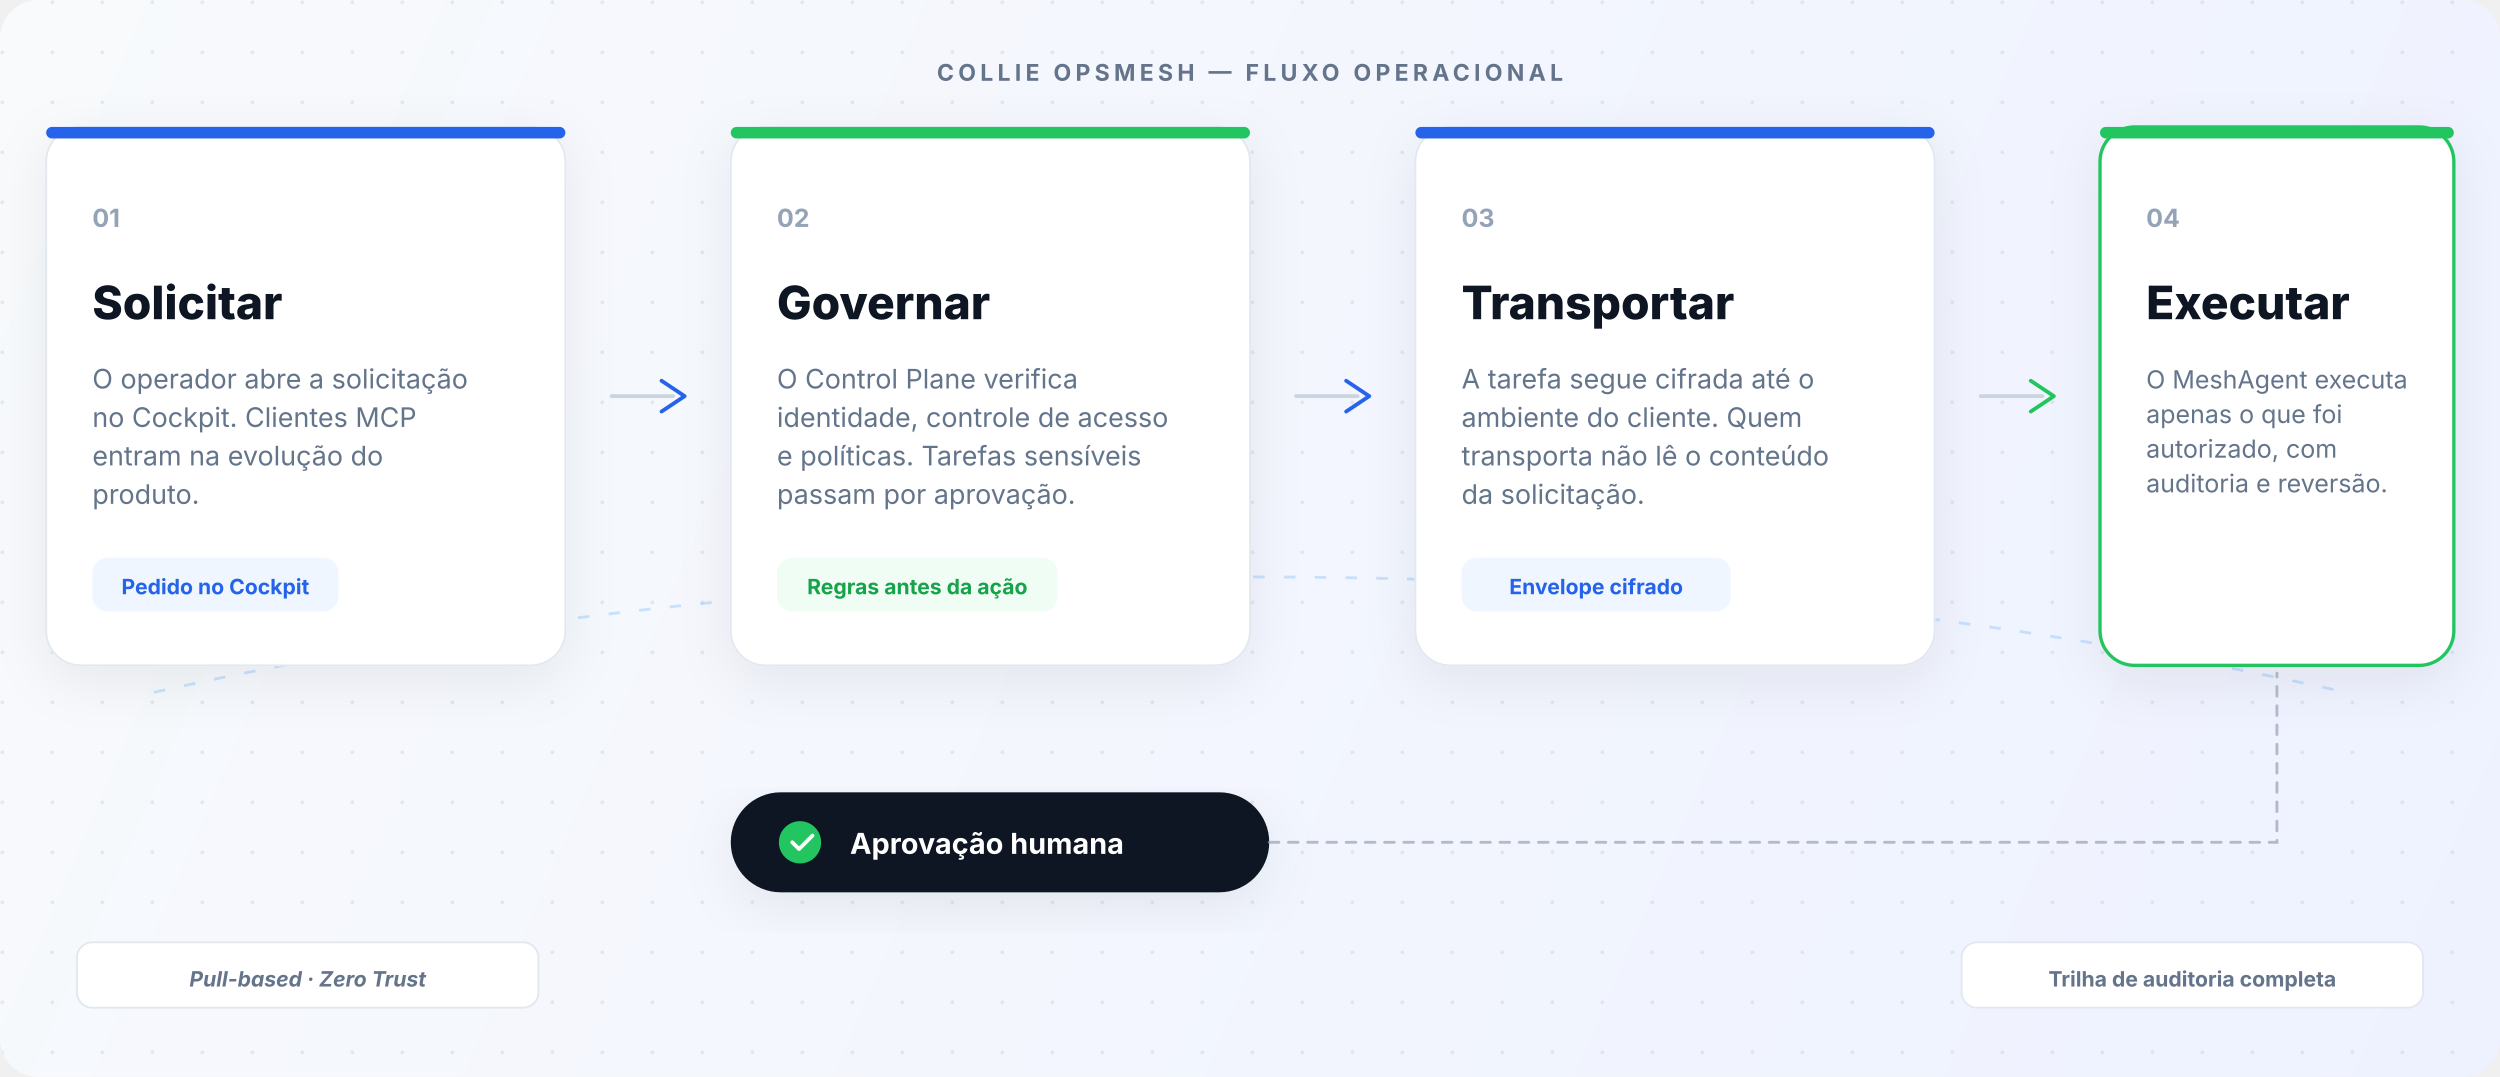
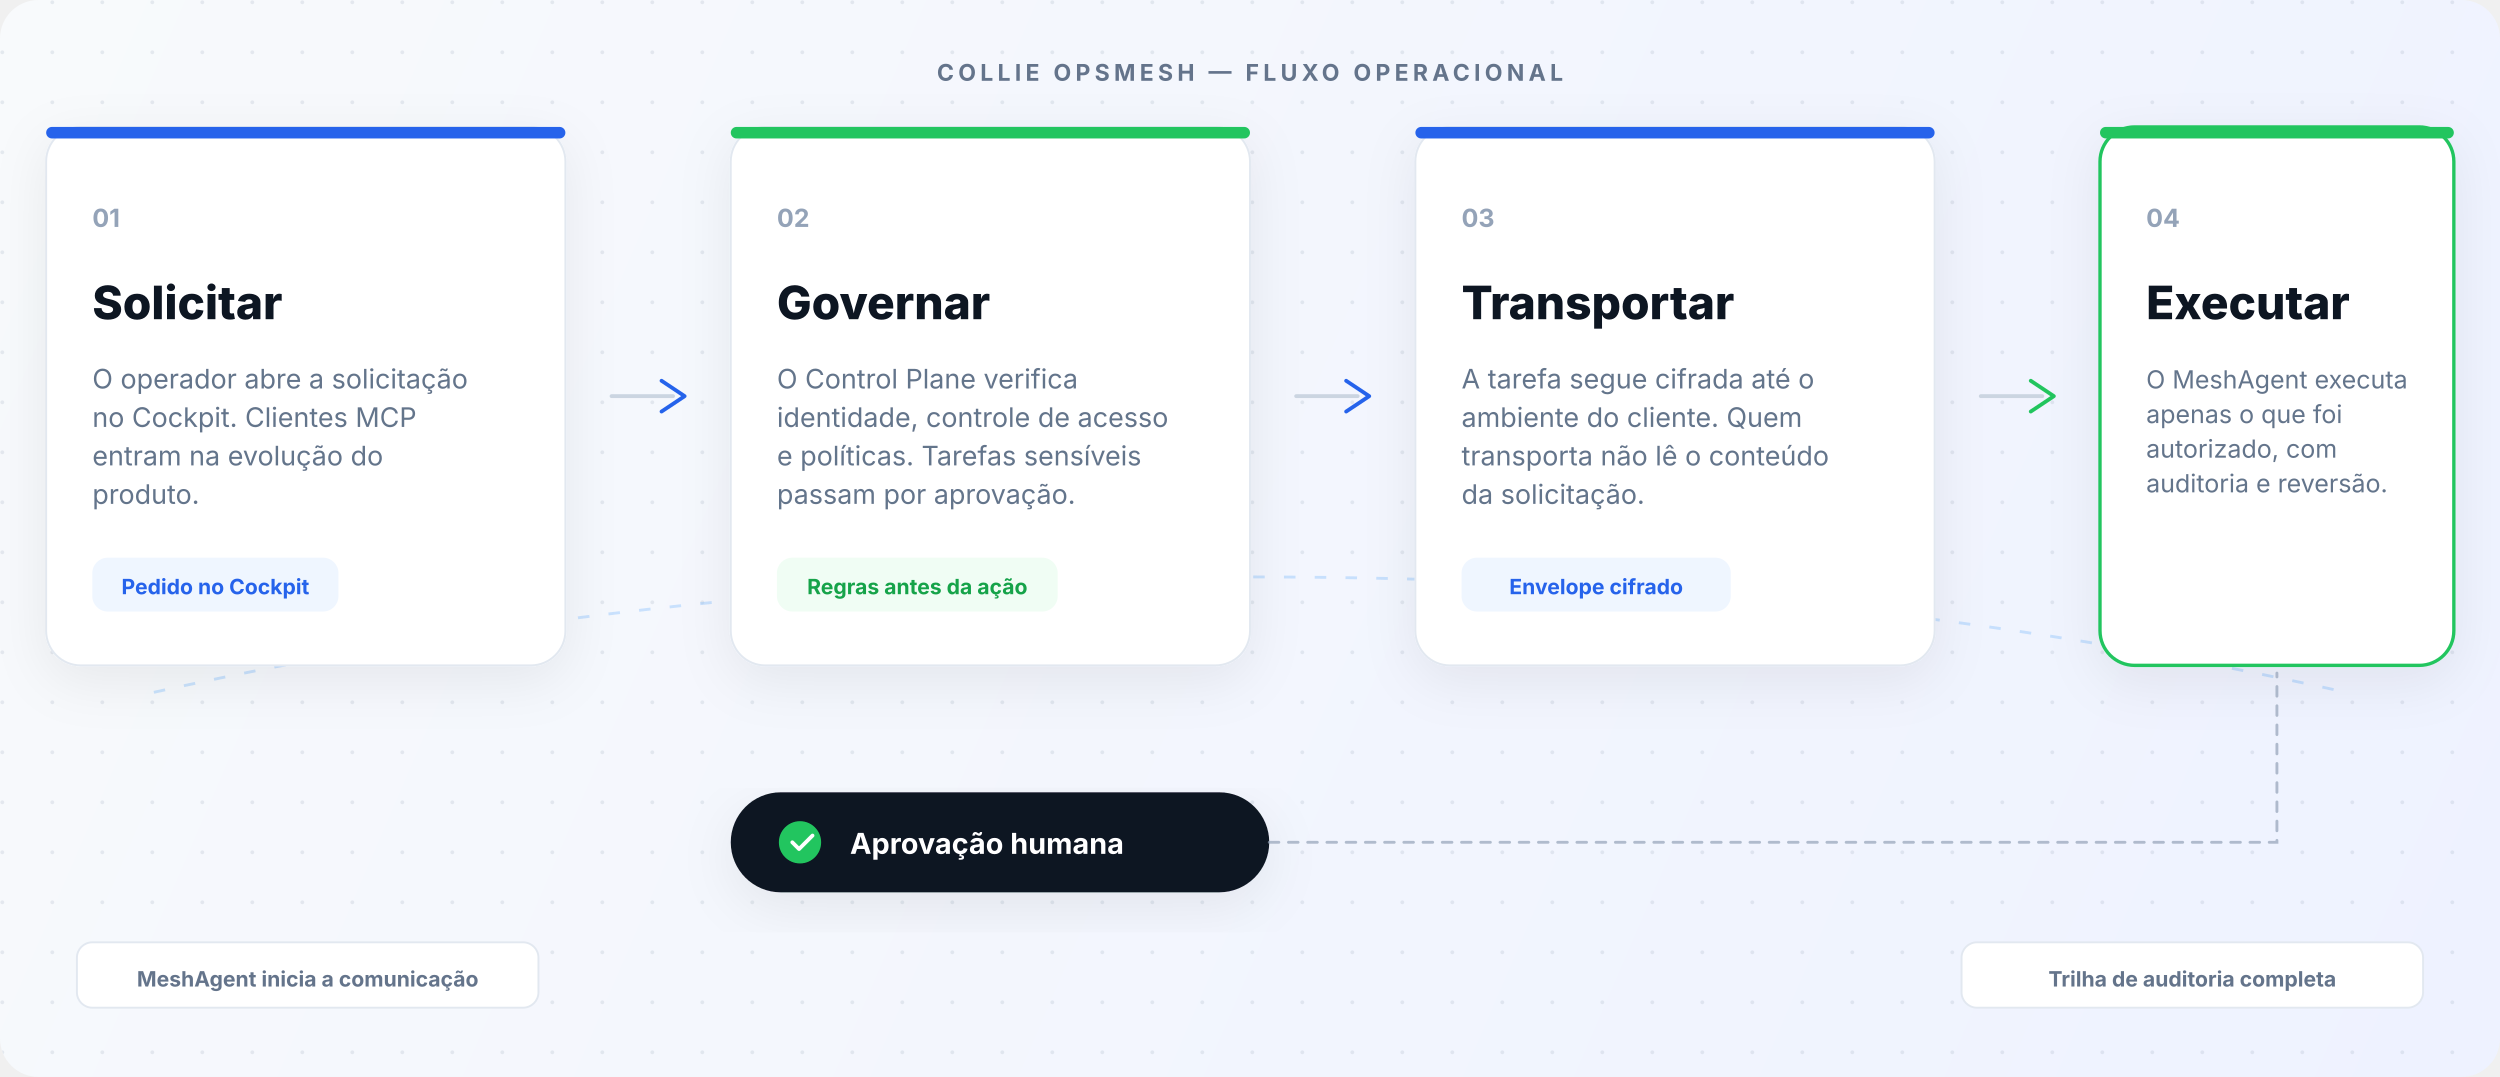
<svg xmlns="http://www.w3.org/2000/svg" width="1300" height="560" viewBox="0 0 1300 560" fill="none" role="img" aria-labelledby="title desc">
  <defs>
    <linearGradient id="flowBg" x1="0" y1="0" x2="1300" y2="560" gradientUnits="userSpaceOnUse">
      <stop offset="0%" stop-color="#F8FAFC" />
      <stop offset="100%" stop-color="#EEF2FF" />
    </linearGradient>
    <filter id="s" x="-20%" y="-20%" width="140%" height="160%">
      <feDropShadow dx="0" dy="8" stdDeviation="14" flood-color="#0B1220" flood-opacity="0.07" />
    </filter>
    <pattern id="flowDots" width="26" height="26" patternUnits="userSpaceOnUse">
      <circle cx="1.2" cy="1.2" r="1" fill="#94A3B8" opacity="0.2" />
    </pattern>
  </defs>
  <rect width="1300" height="560" rx="20" fill="url(#flowBg)" />
  <rect width="1300" height="560" rx="20" fill="url(#flowDots)" />
  <path d="M80 360c180-40 360-60 570-60s390 20 570 60" stroke="#93C5FD" stroke-width="1.5" stroke-dasharray="6 10" fill="none" opacity="0.45" />
  <text x="650" y="42" font-family="Inter,Arial,sans-serif" font-size="12" font-weight="700" fill="#64748B" text-anchor="middle" letter-spacing="2.2">COLLIE OPSMESH — FLUXO OPERACIONAL</text>
  <g transform="translate(24 66)" filter="url(#s)">
    <rect width="270" height="280" rx="18" fill="white" stroke="#E2E8F0" />
    <rect x="0" y="0" width="270" height="6" rx="3" fill="#2563EB" />
    <text x="24" y="52" font-family="Inter,Arial,sans-serif" font-size="13" font-weight="700" fill="#94A3B8">01</text>
    <text x="24" y="100" font-family="Inter,Arial,sans-serif" font-size="24" font-weight="800" fill="#0B1220">Solicitar</text>
    <text font-family="Inter,Arial,sans-serif" font-size="14" fill="#64748B">
      <tspan x="24" y="136">O operador abre a solicitação</tspan>
      <tspan x="24" y="156">no Cockpit. Clientes MCP</tspan>
      <tspan x="24" y="176">entram na evolução do</tspan>
      <tspan x="24" y="196">produto.</tspan>
    </text>
    <rect x="24" y="224" width="128" height="28" rx="8" fill="#EFF6FF" />
    <text x="88" y="243" font-family="Inter,Arial,sans-serif" font-size="11" font-weight="700" fill="#2563EB" text-anchor="middle">Pedido no Cockpit</text>
  </g>
  <path d="M318 206h32" stroke="#CBD5E1" stroke-width="2" stroke-linecap="round" />
  <path d="M344 198l12 8-12 8" fill="none" stroke="#2563EB" stroke-width="2" stroke-linecap="round" stroke-linejoin="round" />
  <g transform="translate(380 66)" filter="url(#s)">
    <rect width="270" height="280" rx="18" fill="white" stroke="#E2E8F0" />
    <rect x="0" y="0" width="270" height="6" rx="3" fill="#22C55E" />
    <text x="24" y="52" font-family="Inter,Arial,sans-serif" font-size="13" font-weight="700" fill="#94A3B8">02</text>
    <text x="24" y="100" font-family="Inter,Arial,sans-serif" font-size="24" font-weight="800" fill="#0B1220">Governar</text>
    <text font-family="Inter,Arial,sans-serif" font-size="14" fill="#64748B">
      <tspan x="24" y="136">O Control Plane verifica</tspan>
      <tspan x="24" y="156">identidade, controle de acesso</tspan>
      <tspan x="24" y="176">e políticas. Tarefas sensíveis</tspan>
      <tspan x="24" y="196">passam por aprovação.</tspan>
    </text>
    <rect x="24" y="224" width="146" height="28" rx="8" fill="#F0FDF4" />
    <text x="97" y="243" font-family="Inter,Arial,sans-serif" font-size="11" font-weight="700" fill="#16A34A" text-anchor="middle">Regras antes da ação</text>
  </g>
  <path d="M674 206h32" stroke="#CBD5E1" stroke-width="2" stroke-linecap="round" />
  <path d="M700 198l12 8-12 8" fill="none" stroke="#2563EB" stroke-width="2" stroke-linecap="round" stroke-linejoin="round" />
  <g transform="translate(736 66)" filter="url(#s)">
    <rect width="270" height="280" rx="18" fill="white" stroke="#E2E8F0" />
    <rect x="0" y="0" width="270" height="6" rx="3" fill="#2563EB" />
    <text x="24" y="52" font-family="Inter,Arial,sans-serif" font-size="13" font-weight="700" fill="#94A3B8">03</text>
    <text x="24" y="100" font-family="Inter,Arial,sans-serif" font-size="24" font-weight="800" fill="#0B1220">Transportar</text>
    <text font-family="Inter,Arial,sans-serif" font-size="14" fill="#64748B">
      <tspan x="24" y="136">A tarefa segue cifrada até o</tspan>
      <tspan x="24" y="156">ambiente do cliente. Quem</tspan>
      <tspan x="24" y="176">transporta não lê o conteúdo</tspan>
      <tspan x="24" y="196">da solicitação.</tspan>
    </text>
    <rect x="24" y="224" width="140" height="28" rx="8" fill="#EFF6FF" />
    <text x="94" y="243" font-family="Inter,Arial,sans-serif" font-size="11" font-weight="700" fill="#2563EB" text-anchor="middle">Envelope cifrado</text>
  </g>
  <path d="M1030 206h32" stroke="#CBD5E1" stroke-width="2" stroke-linecap="round" />
  <path d="M1056 198l12 8-12 8" fill="none" stroke="#22C55E" stroke-width="2" stroke-linecap="round" stroke-linejoin="round" />
  <g transform="translate(1092 66)" filter="url(#s)">
    <rect width="184" height="280" rx="18" fill="white" stroke="#22C55E" stroke-width="1.75" />
    <rect x="0" y="0" width="184" height="6" rx="3" fill="#22C55E" />
    <text x="24" y="52" font-family="Inter,Arial,sans-serif" font-size="13" font-weight="700" fill="#94A3B8">04</text>
    <text x="24" y="100" font-family="Inter,Arial,sans-serif" font-size="24" font-weight="800" fill="#0B1220">Executar</text>
    <text font-family="Inter,Arial,sans-serif" font-size="13" fill="#64748B">
      <tspan x="24" y="136">O MeshAgent executa</tspan>
      <tspan x="24" y="154">apenas o que foi</tspan>
      <tspan x="24" y="172">autorizado, com</tspan>
      <tspan x="24" y="190">auditoria e reversão.</tspan>
    </text>
  </g>
  <g transform="translate(380 412)" filter="url(#s)">
    <rect width="280" height="52" rx="26" fill="#0B1220" />
    <circle cx="36" cy="26" r="11" fill="#22C55E" />
    <path d="M32 26l3.5 3.5 7-7" stroke="white" stroke-width="2" stroke-linecap="round" stroke-linejoin="round" fill="none" />
    <text x="62" y="32" font-family="Inter,Arial,sans-serif" font-size="15" font-weight="700" fill="white">Aprovação humana</text>
  </g>
  <path d="M660 438 L1184 438 L1184 350" stroke="#94A3B8" stroke-width="1.5" stroke-dasharray="5 5" stroke-linecap="round" fill="none" opacity="0.7" />
  <g transform="translate(1020 490)">
    <rect width="240" height="34" rx="8" fill="#FFFFFF" stroke="#E2E8F0" />
    <text x="120" y="23" font-family="Inter,Arial,sans-serif" font-size="11" font-weight="700" fill="#64748B" text-anchor="middle">Trilha de auditoria completa</text>
  </g>
  <g transform="translate(40 490)">
    <rect width="240" height="34" rx="8" fill="#FFFFFF" stroke="#E2E8F0" />
-     <text x="120" y="23" font-family="Inter,Arial,sans-serif" font-size="11" font-weight="700" font-style="italic" fill="#64748B" text-anchor="middle">Pull-based · Zero Trust</text>
+     <text x="120" y="23" font-family="Inter,Arial,sans-serif" font-size="11" font-weight="700" fill="#64748B" text-anchor="middle">MeshAgent inicia a comunicação</text>
  </g>
</svg>
